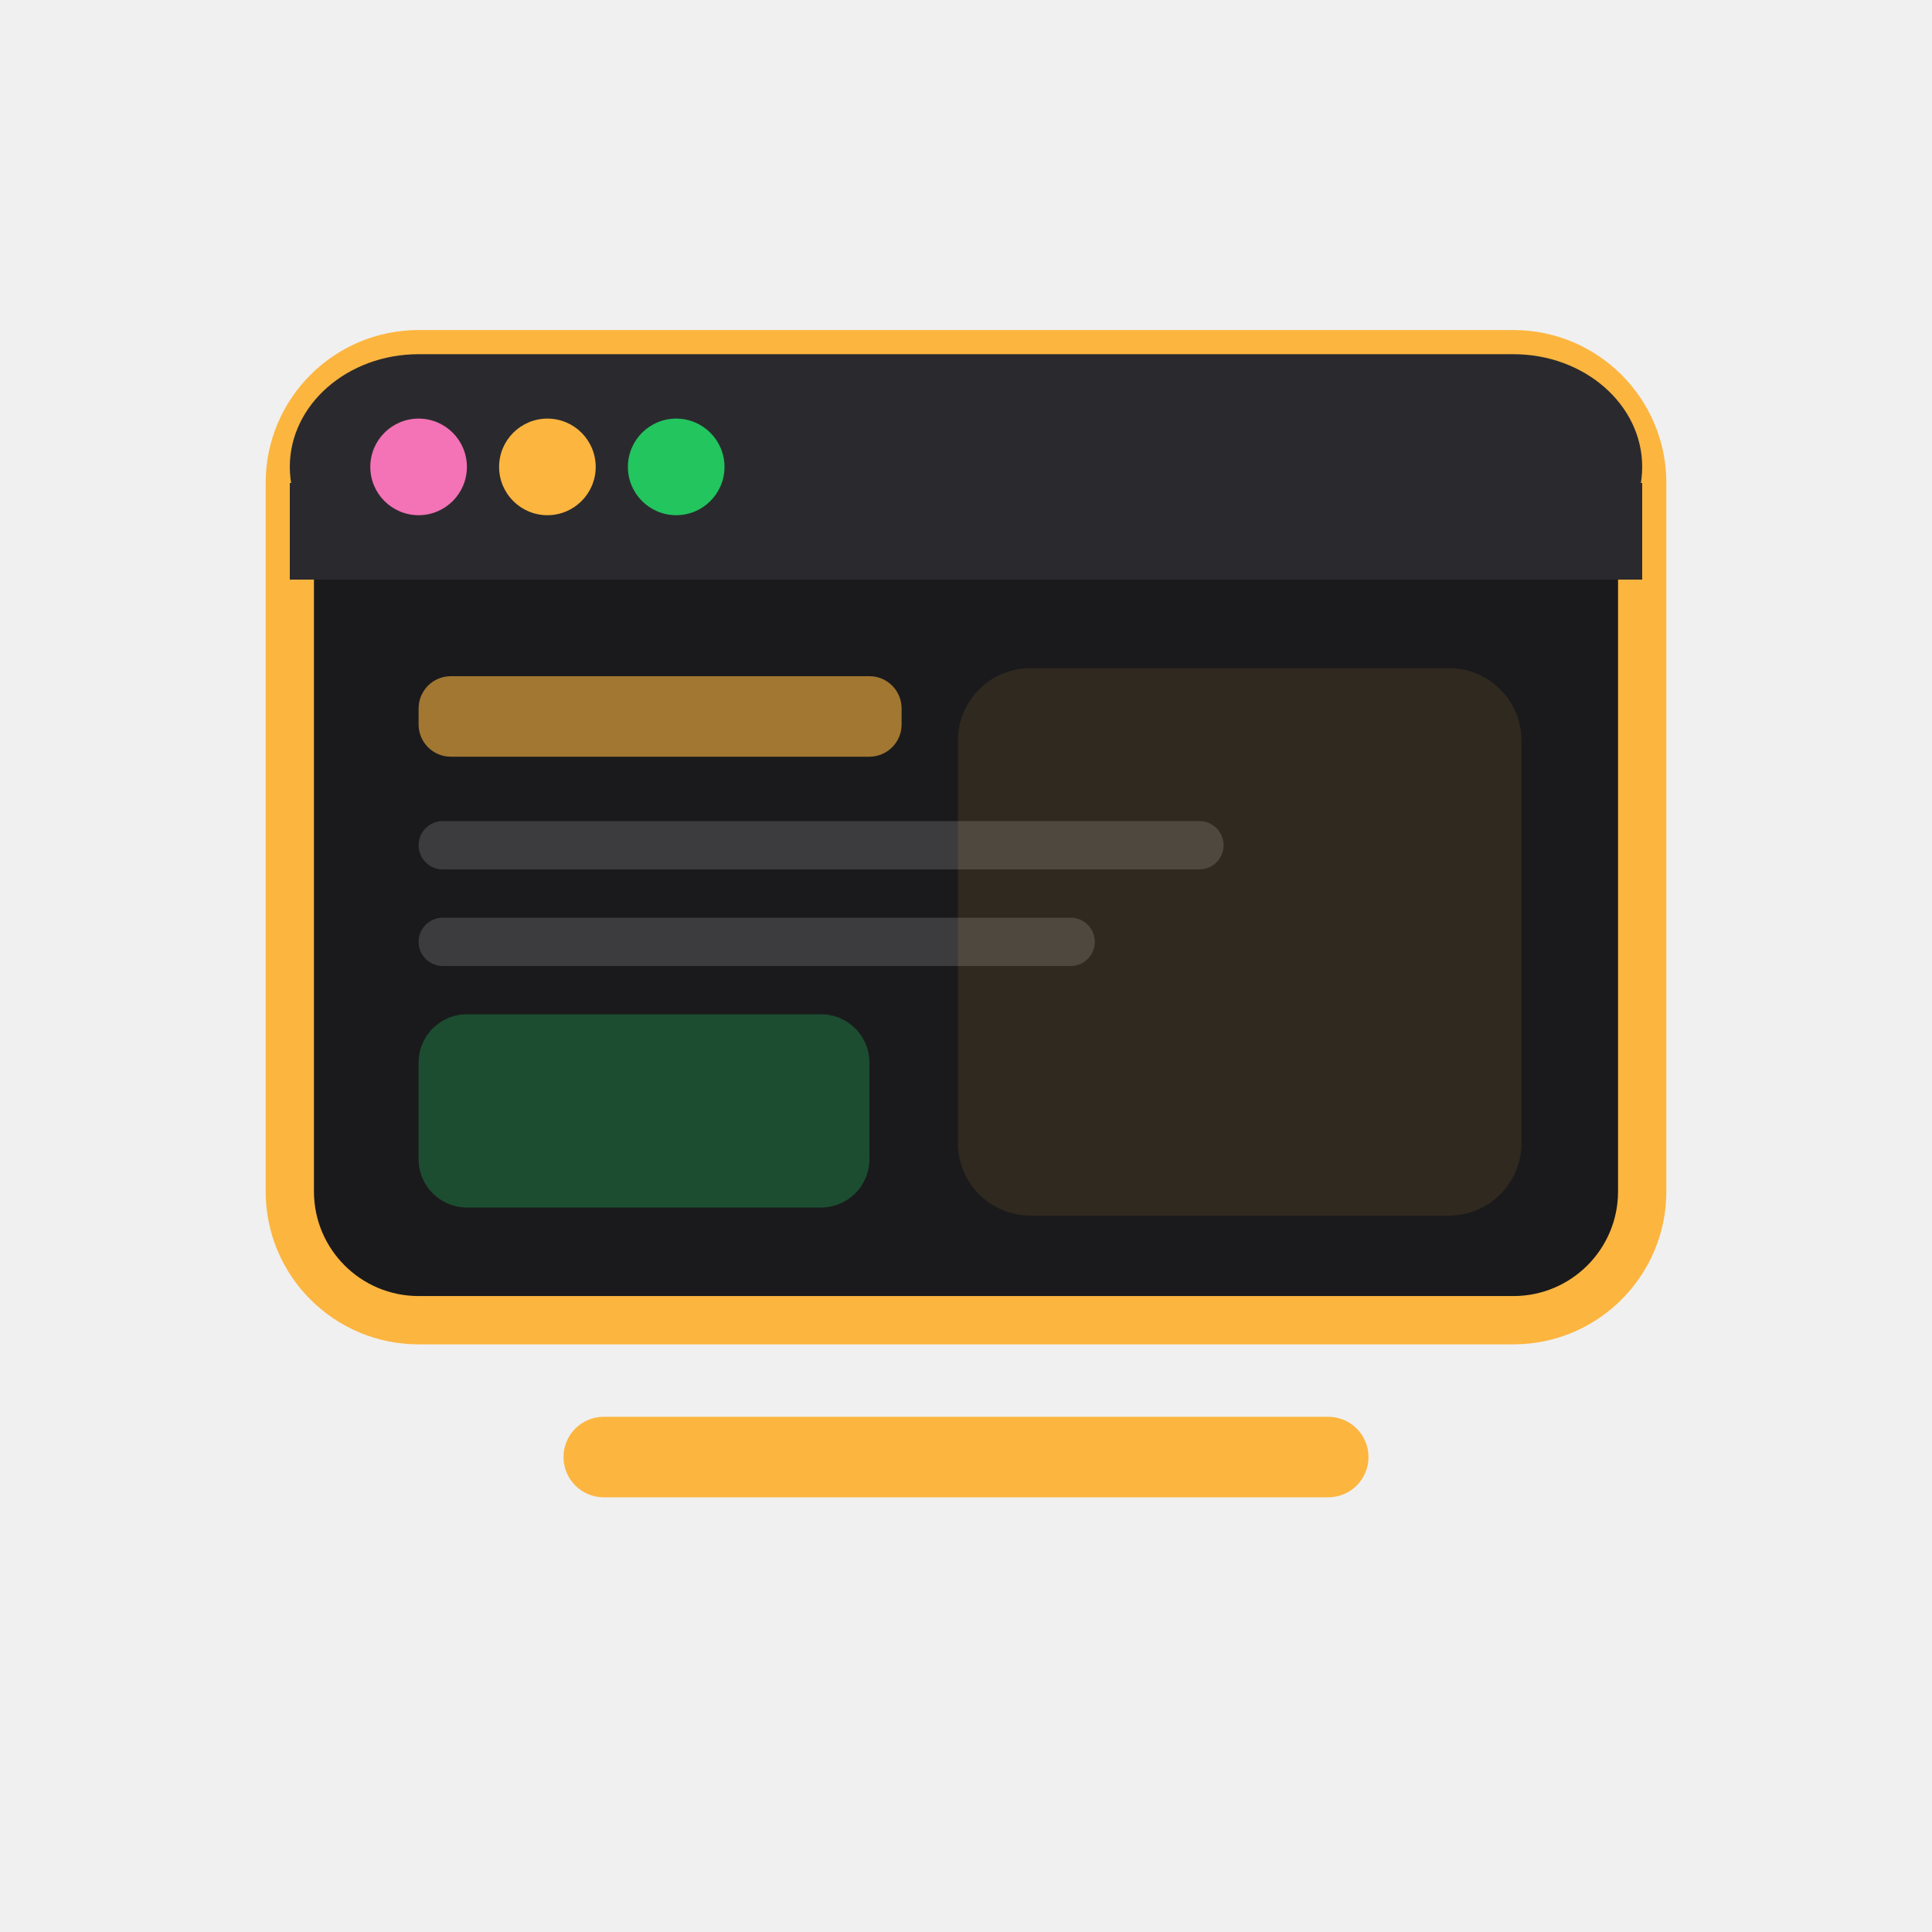
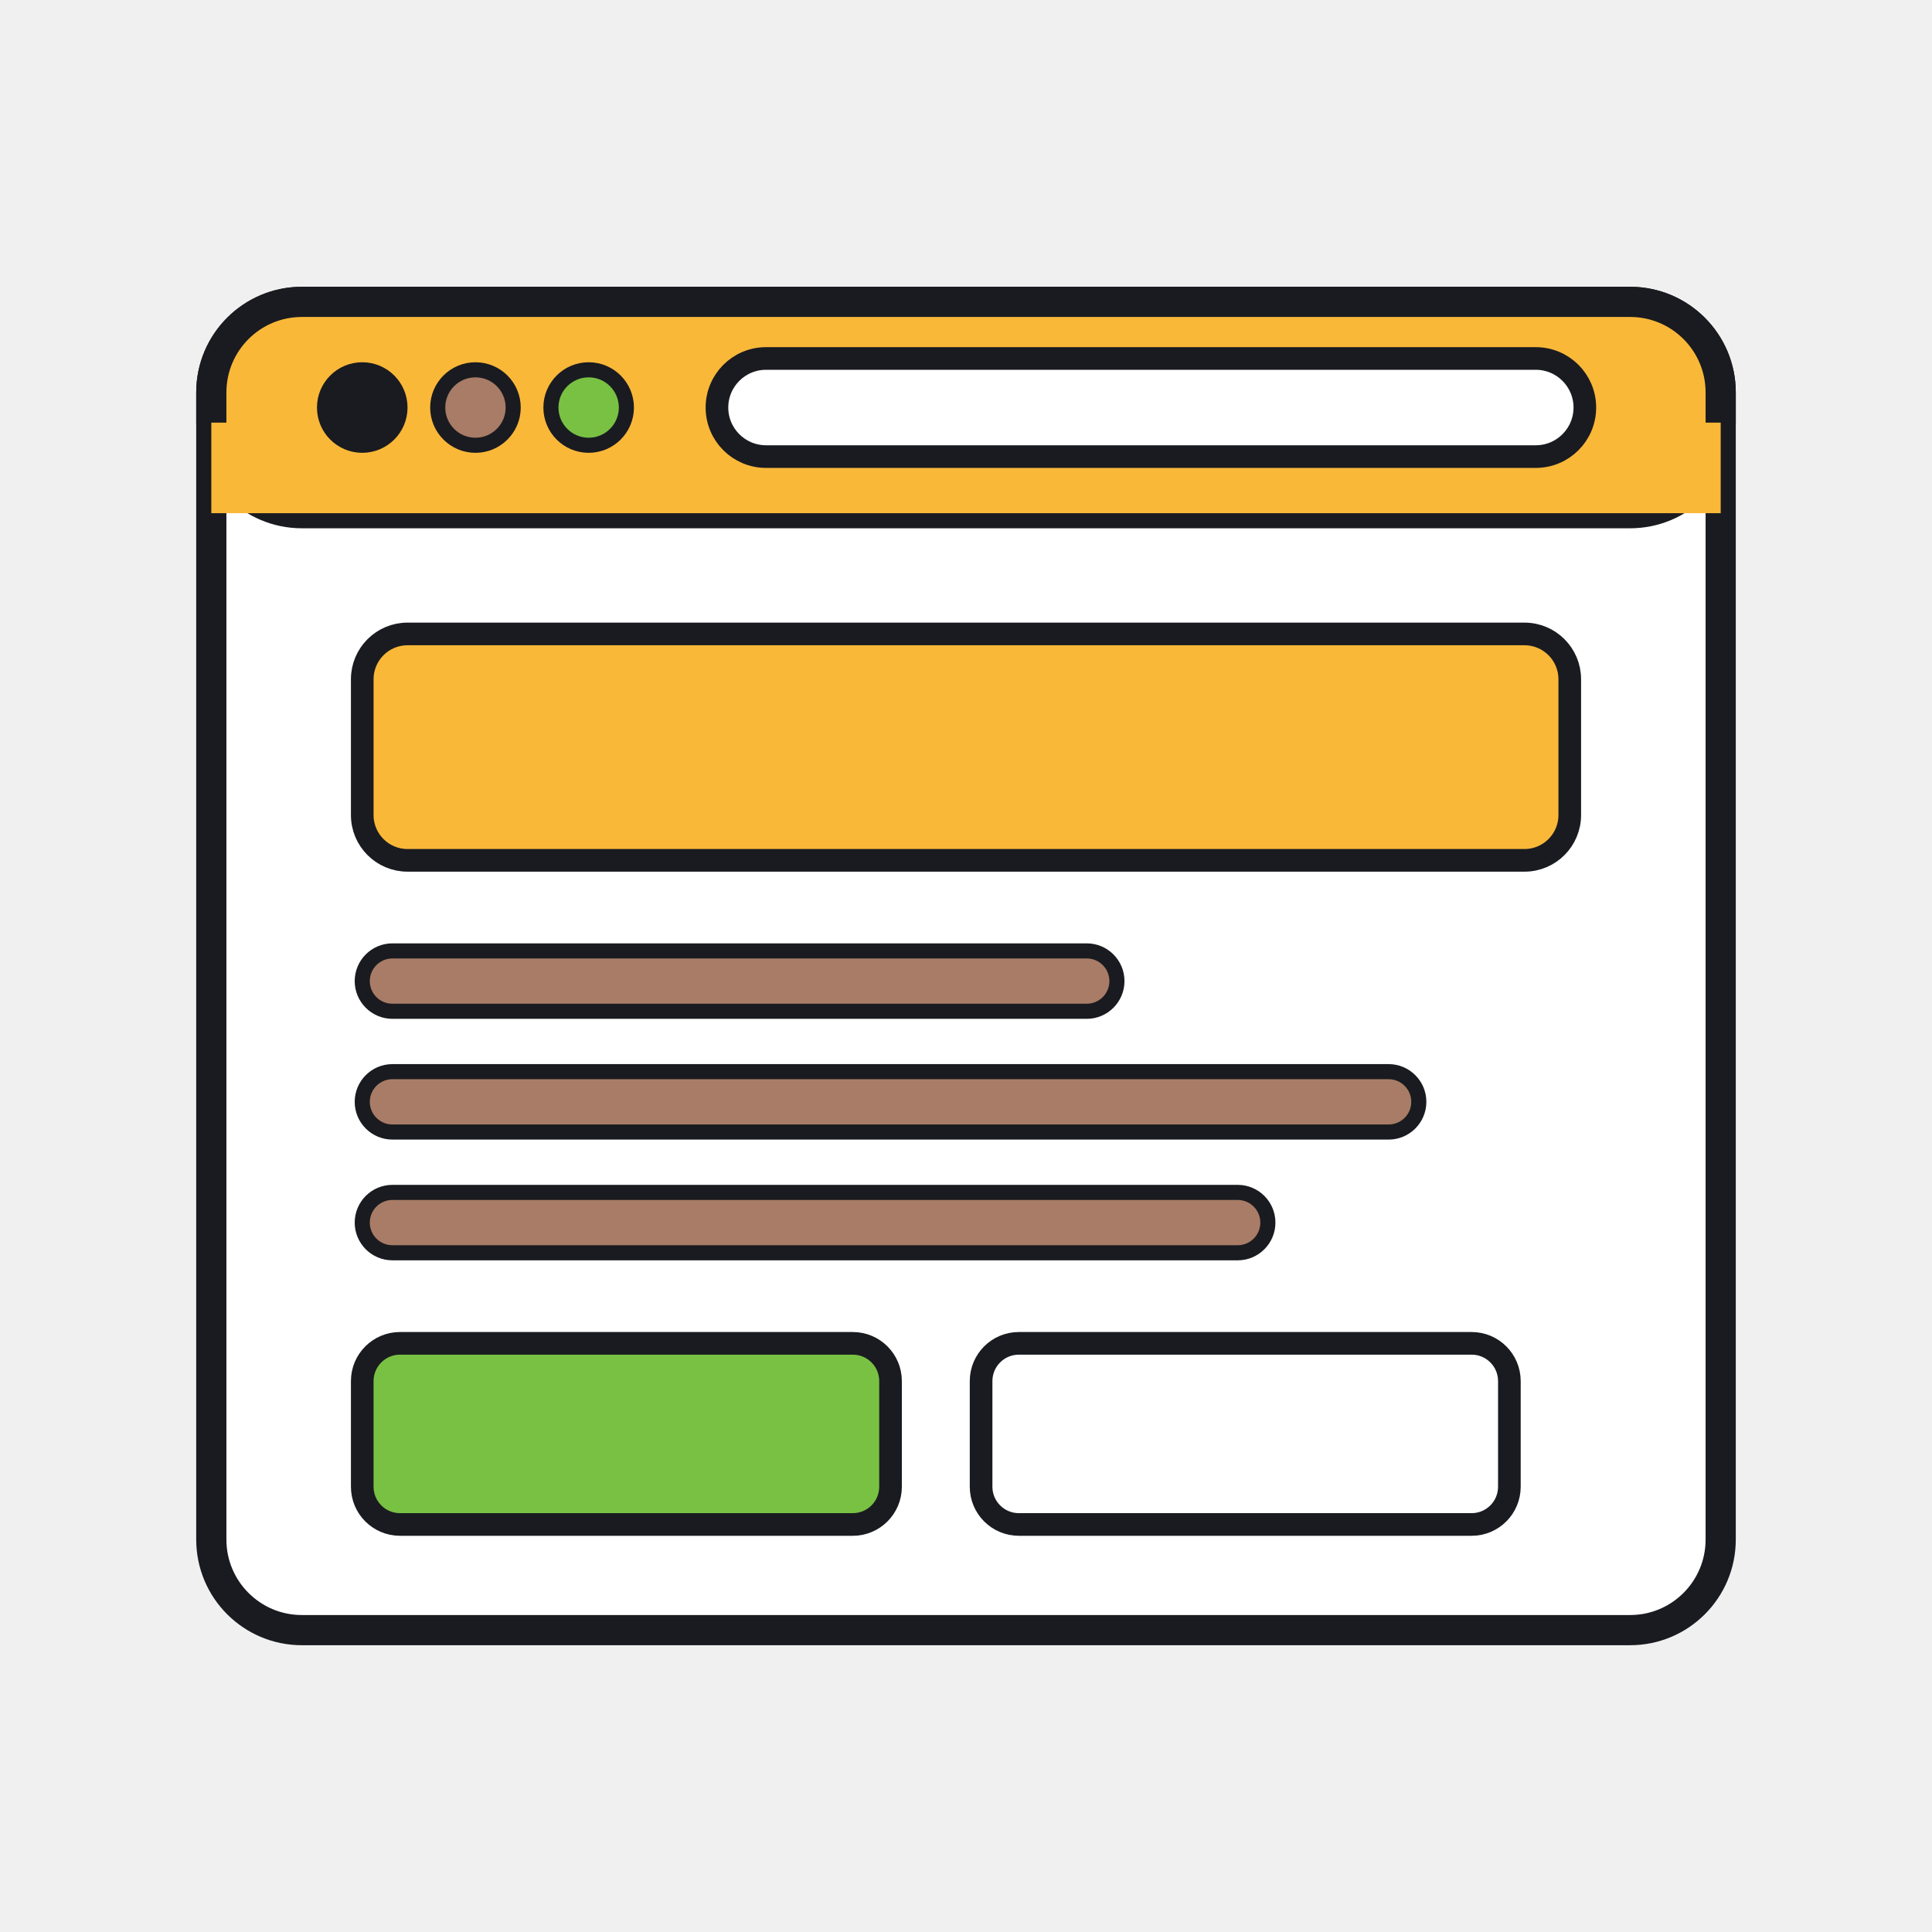
- <svg xmlns="http://www.w3.org/2000/svg" viewBox="0 0 120 120" fill="none">
-   <rect x="18" y="22" width="84" height="60" rx="8" fill="#1a1a1c" stroke="#FCB53F" stroke-width="3" />
-   <rect x="18" y="22" width="84" height="14" rx="8" fill="#2a2a2e" />
-   <rect x="18" y="30" width="84" height="6" fill="#2a2a2e" />
-   <circle cx="26" cy="29" r="3" fill="#f472b6" />
-   <circle cx="34" cy="29" r="3" fill="#FCB53F" />
-   <circle cx="42" cy="29" r="3" fill="#22c55e" />
-   <rect x="26" y="42" width="30" height="5" rx="2" fill="#FCB53F" opacity="0.6" />
-   <rect x="26" y="51" width="50" height="3" rx="1.5" fill="#fff" opacity="0.15" />
-   <rect x="26" y="57" width="42" height="3" rx="1.5" fill="#fff" opacity="0.15" />
-   <rect x="26" y="63" width="28" height="12" rx="3" fill="#22c55e" opacity="0.3" />
-   <rect x="60" y="42" width="34" height="33" rx="4" fill="#FCB53F" opacity="0.1" stroke="#FCB53F" stroke-width="1" />
-   <rect x="35" y="88" width="50" height="5" rx="2.5" fill="#FCB53F" />
+ <svg xmlns="http://www.w3.org/2000/svg" viewBox="0 0 512 512" stroke-linecap="round" stroke-linejoin="round">
+   <rect x="56" y="80" width="400" height="352" rx="24" fill="#FFFFFF" stroke="#1A1B20" stroke-width="8" />
+   <rect x="56" y="80" width="400" height="56" rx="24" fill="#FAB839" stroke="#1A1B20" stroke-width="8" />
+   <rect x="56" y="112" width="400" height="24" rx="0" fill="#FAB839" stroke="none" />
+   <circle cx="96" cy="108" r="10" fill="#1A1B20" stroke="#1A1B20" stroke-width="4" />
+   <circle cx="126" cy="108" r="10" fill="#A87C66" stroke="#1A1B20" stroke-width="4" />
+   <circle cx="156" cy="108" r="10" fill="#79C143" stroke="#1A1B20" stroke-width="4" />
+   <rect x="190" y="95" width="230" height="26" rx="13" fill="#FFFFFF" stroke="#1A1B20" stroke-width="6" />
+   <rect x="96" y="168" width="320" height="60" rx="12" fill="#FAB839" stroke="#1A1B20" stroke-width="6" />
+   <rect x="96" y="252" width="200" height="16" rx="8" fill="#A87C66" stroke="#1A1B20" stroke-width="4" />
+   <rect x="96" y="284" width="280" height="16" rx="8" fill="#A87C66" stroke="#1A1B20" stroke-width="4" />
+   <rect x="96" y="316" width="240" height="16" rx="8" fill="#A87C66" stroke="#1A1B20" stroke-width="4" />
+   <rect x="96" y="356" width="140" height="48" rx="10" fill="#79C143" stroke="#1A1B20" stroke-width="6" />
+   <rect x="260" y="356" width="140" height="48" rx="10" fill="#FFFFFF" stroke="#1A1B20" stroke-width="6" />
</svg>
